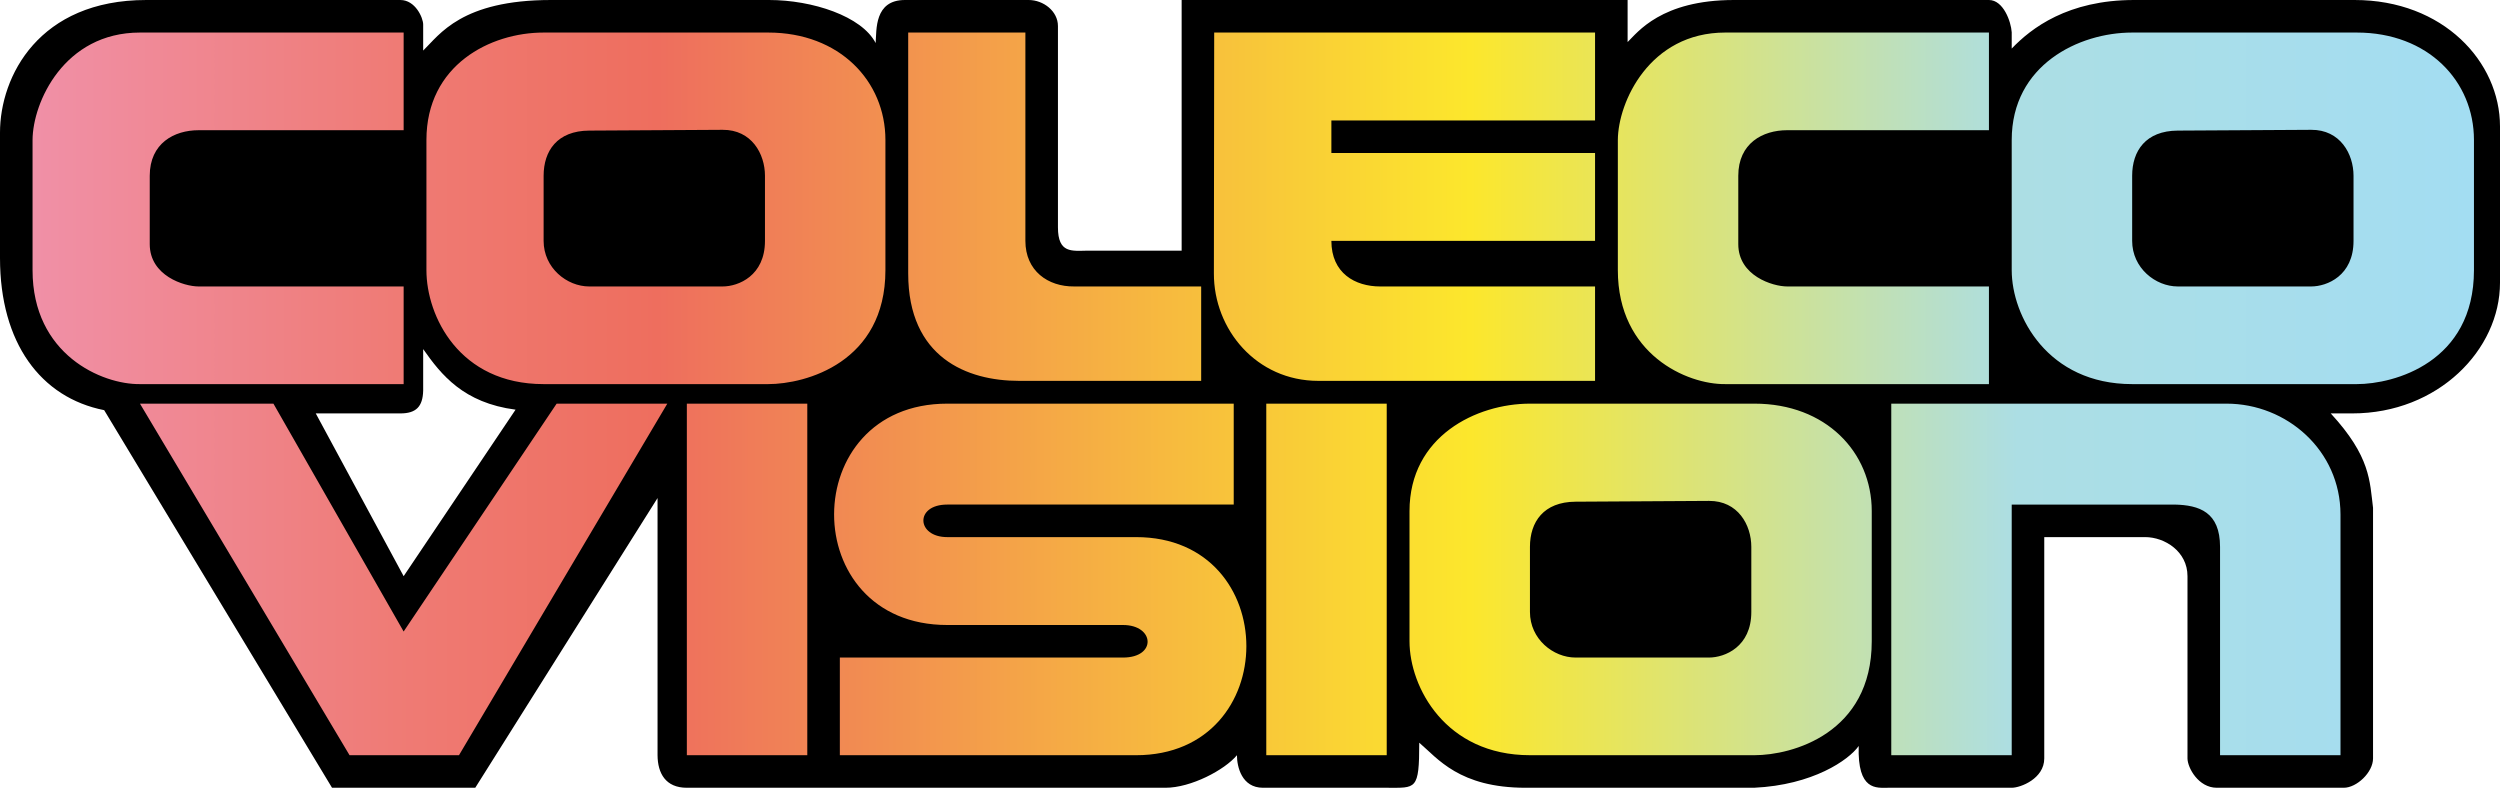
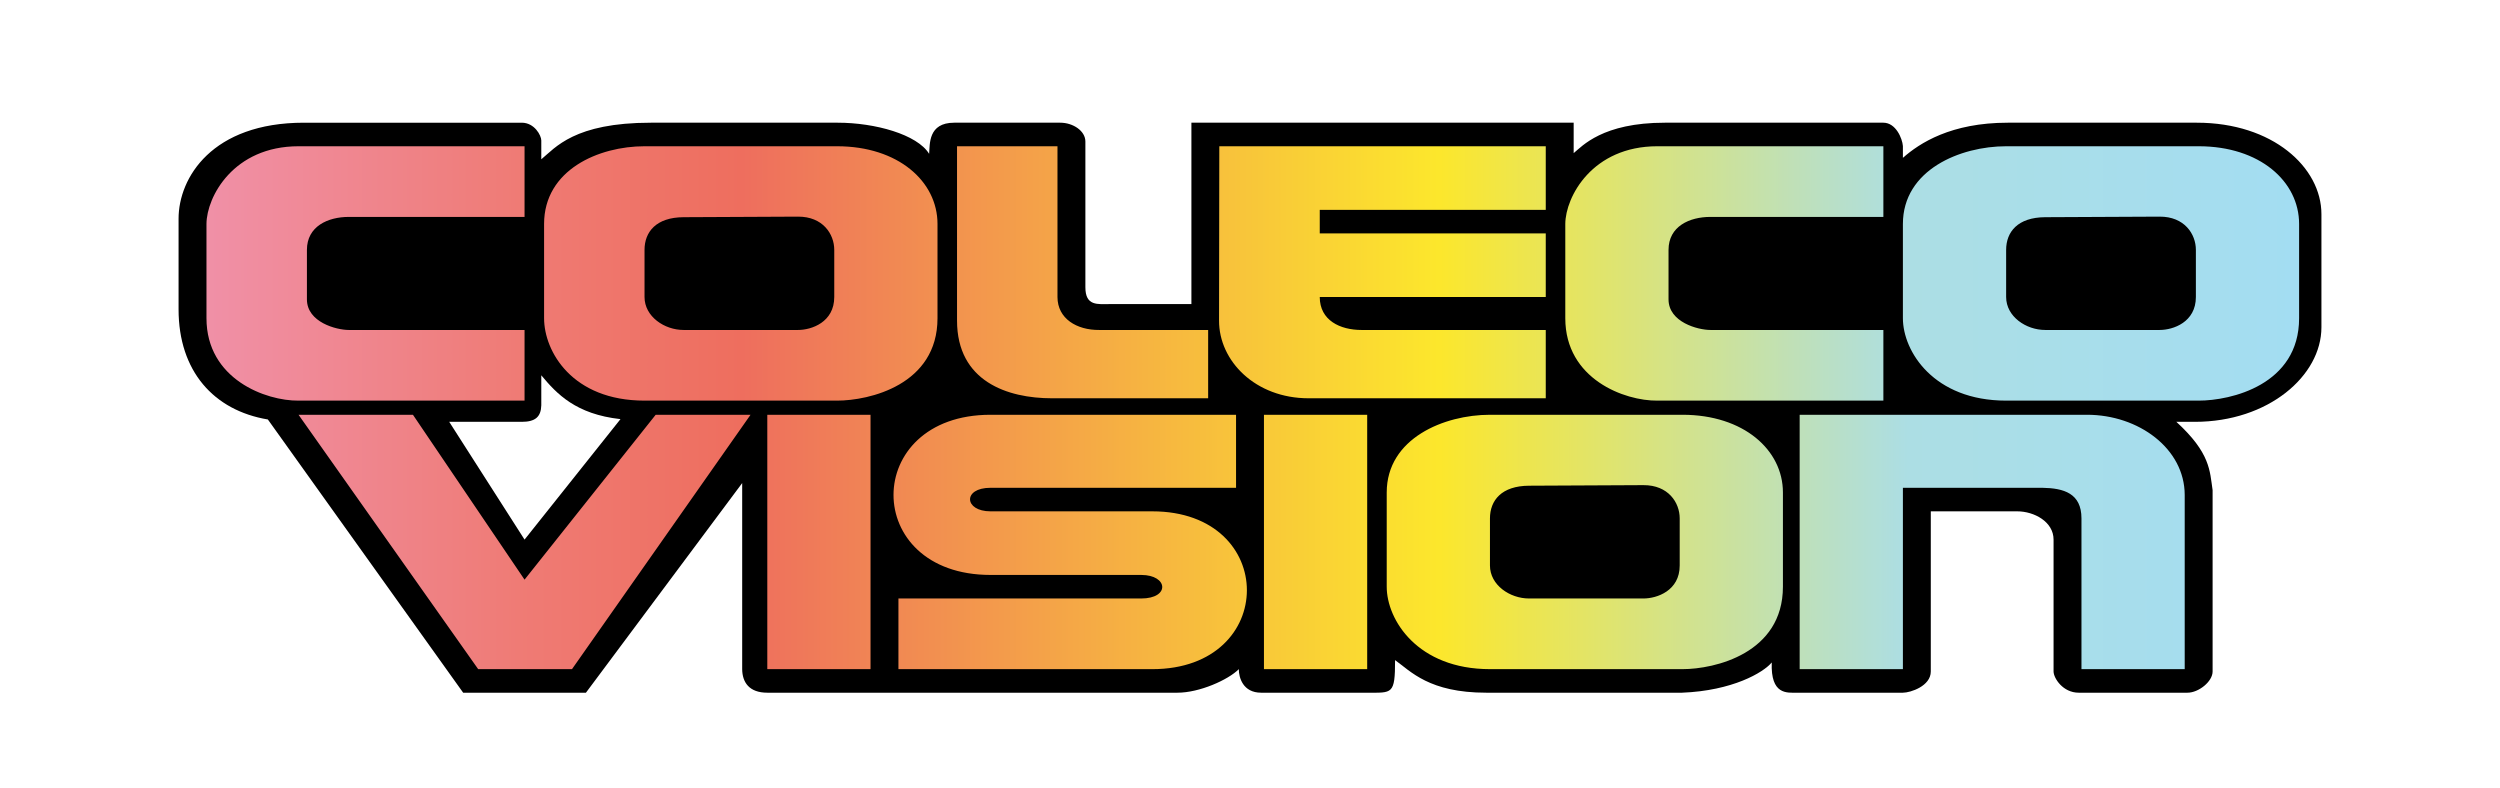
<svg xmlns="http://www.w3.org/2000/svg" version="1.1" id="Ebene_1" x="0px" y="0px" width="566.929px" height="178.654px" viewBox="0 0 566.929 178.654" enable-background="new 0 0 566.929 178.654" xml:space="preserve">
-   <g>
-     <path d="M95.964,11.469C99.685,7.854,104.652,0,124.966,0h49.43c9.841,0,21.039,3.675,24.176,9.759   C198.798,6.797,198.24,0,205.216,0h28.052c3.352,0,6.644,2.539,6.644,5.905v45.649c0,5.963,3.164,5.33,6.762,5.284h21.289V0   h101.133v9.538C371.337,7.369,376.705,0,393.22,0h57.814c3.287,0,5.02,4.941,5.166,7.323v3.691C460.63,6.376,468.935,0,483.957,0   h49.99c20.113,0,32.982,14.024,32.982,28.671v35.445c0,15.198-14.047,29.634-33.492,29.634h-4.895   c9.057,9.81,8.836,15.385,9.596,21.406v56.84c0,3.149-3.695,6.646-6.643,6.646h-28.789c-4.158,0-6.627-4.529-6.646-6.646v-41.338   c0-5.603-5.15-8.851-9.598-8.858H463.58v50.196c0,4.563-5.359,6.646-7.383,6.646h-28.051c-2.604,0-6.961,0.737-6.645-9.479   c-2.213,3.174-10.406,8.861-23.73,9.479H345.97c-15.088,0-19.973-6.697-24.125-10.218c0,10.853-0.727,10.218-7.381,10.218h-28.051   c-4.831,0-5.909-4.781-5.909-7.382c-2.779,3.343-10.433,7.396-16.24,7.382H155.757c-4.802,0-6.613-3.263-6.644-7.382v-58.317   l-41.338,65.699h-32.48l-51.672-85.63C9.293,90.175,0,77.85,0,58.5V30.09C0,17.225,8.884,0.001,33.155,0.001h57.642   c3.38,0,5.167,4.025,5.167,5.563V11.469L95.964,11.469z M116.917,92.901c-11.808-1.541-16.861-7.904-20.953-13.737v9.417   c-0.091,3.648-1.623,5.169-5.167,5.169H71.604l19.931,36.909L116.917,92.901z" />
-     <linearGradient id="SVGID_1_" gradientUnits="userSpaceOnUse" x1="7.477" y1="846.324" x2="561.118" y2="846.324" gradientTransform="matrix(1 0 0 1 -0.0947 -757.002)">
-       <stop offset="0" style="stop-color:#F090A7" />
-       <stop offset="0.149" style="stop-color:#EF7B75" />
-       <stop offset="0.256" style="stop-color:#EE6E5E" />
-       <stop offset="0.589" style="stop-color:#FCE72C" />
-       <stop offset="0.813" style="stop-color:#ACDEE4" />
-       <stop offset="1" style="stop-color:#A3DDF2" />
+   <defs id="defs24" />
+   <g id="g19" transform="matrix(0.8571429,0,0,0.7235766,40.49493,27.82453)">
+     <path d="M 95.964,11.469 C 99.685,7.854 104.652,0 124.966,0 h 49.43 c 9.841,0 21.039,3.675 24.176,9.759 C 198.798,6.797 198.24,0 205.216,0 h 28.052 c 3.352,0 6.644,2.539 6.644,5.905 v 45.649 c 0,5.963 3.164,5.33 6.762,5.284 h 21.289 V 0 H 369.096 V 9.538 C 371.337,7.369 376.705,0 393.22,0 h 57.814 c 3.287,0 5.02,4.941 5.166,7.323 v 3.691 C 460.63,6.376 468.935,0 483.957,0 h 49.99 c 20.113,0 32.982,14.024 32.982,28.671 v 35.445 c 0,15.198 -14.047,29.634 -33.492,29.634 h -4.895 c 9.057,9.81 8.836,15.385 9.596,21.406 v 56.84 c 0,3.149 -3.695,6.646 -6.643,6.646 h -28.789 c -4.158,0 -6.627,-4.529 -6.646,-6.646 v -41.338 c 0,-5.603 -5.15,-8.851 -9.598,-8.858 H 463.58 v 50.196 c 0,4.563 -5.359,6.646 -7.383,6.646 h -28.051 c -2.604,0 -6.961,0.737 -6.645,-9.479 -2.213,3.174 -10.406,8.861 -23.73,9.479 H 345.97 c -15.088,0 -19.973,-6.697 -24.125,-10.218 0,10.853 -0.727,10.218 -7.381,10.218 h -28.051 c -4.831,0 -5.909,-4.781 -5.909,-7.382 -2.779,3.343 -10.433,7.396 -16.24,7.382 H 155.757 c -4.802,0 -6.613,-3.263 -6.644,-7.382 v -58.317 l -41.338,65.699 H 75.295 L 23.623,93.012 C 9.293,90.175 0,77.85 0,58.5 V 30.09 C 0,17.225 8.884,0.001 33.155,0.001 h 57.642 c 3.38,0 5.167,4.025 5.167,5.563 z m 20.953,81.432 C 105.109,91.36 100.056,84.997 95.964,79.164 v 9.417 c -0.091,3.648 -1.623,5.169 -5.167,5.169 H 71.604 l 19.931,36.909 z" id="path2" />
+     <linearGradient id="SVGID_1_" gradientUnits="userSpaceOnUse" x1="7.477" y1="846.324" x2="561.118" y2="846.324" gradientTransform="translate(-0.0947,-757.002)">
+       <stop offset="0" style="stop-color:#F090A7" id="stop4" />
+       <stop offset="0.149" style="stop-color:#EF7B75" id="stop6" />
+       <stop offset="0.256" style="stop-color:#EE6E5E" id="stop8" />
+       <stop offset="0.589" style="stop-color:#FCE72C" id="stop10" />
+       <stop offset="0.813" style="stop-color:#ACDEE4" id="stop12" />
+       <stop offset="1" style="stop-color:#A3DDF2" id="stop14" />
    </linearGradient>
-     <path fill="url(#SVGID_1_)" d="M279.773,91.536v22.885h-64.96c-7.426,0-7.01,7.381,0,7.381c0,0,28.543,0,42.814,0   c33.358,0,33.348,49.458,0,49.458c-22.392,0-67.174,0-67.174,0v-22.145c0,0,42.814,0,64.221,0c7.687,0,7.166-7.382,0-7.382   c-13.287,0-39.861,0-39.861,0c-34.278,0-34.157-50.197,0-50.197C236.466,91.536,279.773,91.536,279.773,91.536z M428.888,91.536   h76.033c13.646,0,25.805,10.596,25.836,25.1v54.625h-27.313v-47.242c0-7.886-4.689-9.484-10.336-9.597h-36.908v56.839h-27.314   V91.536H428.888z M357.285,113.77c-7.258,0.043-10.336,4.6-10.336,10.246v14.764c0,6.133,5.273,10.334,10.336,10.334h30.266   c3.59,0,9.598-2.43,9.598-10.334v-14.764c0-4.968-3.021-10.463-9.598-10.427L357.285,113.77z M346.949,91.536h50.936   c16.17,0,26.574,11.012,26.574,24.359v29.525c0,20.938-18.09,25.838-26.574,25.838h-50.936c-19.133,0-27.313-15.396-27.313-25.838   v-29.525C319.636,98.893,334.851,91.536,346.949,91.536z M287.156,91.536h27.313v79.724h-27.313V91.536z M155.757,91.536h27.313   v79.724h-27.313V91.536z M31.741,91.536h30.266l29.527,51.673l34.695-51.673h25.099l-47.244,79.726H79.269L31.741,91.536z    M275.345,7.382h86.367v19.932h-59.793v7.382h59.793v19.932h-59.793c0,7.327,5.384,10.334,11.072,10.334h48.721v21.407h-62.746   c-14.059,0-23.724-11.67-23.691-24.359L275.345,7.382z M205.954,7.382h26.575v47.244c0,6.786,5.115,10.404,11.073,10.334h28.79   v21.407h-41.339c-11.737,0-25.098-5.275-25.098-24.359L205.954,7.382L205.954,7.382z M451.035,7.381H391.24   c-17.203,0-24.32,15.824-24.359,24.359v29.527c0,19.149,15.754,25.948,24.359,25.837h59.795V64.959h-45.77   c-3.258,0-11.072-2.411-11.072-9.597V39.861c0-7.384,5.559-10.335,11.072-10.335h45.77V7.381L451.035,7.381z M493.849,29.616   c-7.258,0.042-10.336,4.6-10.336,10.245v14.765c0,6.133,5.273,10.334,10.336,10.334h30.266c3.59,0,9.598-2.431,9.598-10.334V39.863   c0-4.965-3.025-10.463-9.598-10.424L493.849,29.616z M483.513,7.382h50.938c16.166,0,26.572,11.012,26.572,24.359v29.527   c0,20.938-18.09,25.837-26.572,25.837h-50.938c-19.131,0-27.313-15.395-27.313-25.837V31.741   C456.201,14.74,471.416,7.382,483.513,7.382L483.513,7.382z M133.611,29.616c-7.257,0.043-10.334,4.6-10.334,10.246v14.765   c0,6.133,5.273,10.334,10.334,10.334h30.266c3.588,0,9.596-2.431,9.596-10.334V39.863c0-4.965-3.025-10.463-9.596-10.424   L133.611,29.616z M123.277,7.382h50.935c16.167,0,26.576,11.012,26.576,24.359v29.527c0,20.938-18.091,25.837-26.576,25.837   h-50.935c-19.132,0-26.575-15.395-26.575-25.837V31.741C96.702,14.74,111.179,7.382,123.277,7.382z M91.535,7.382H31.742   c-17.204,0-24.321,15.824-24.36,24.359v29.527c0,19.149,15.753,25.948,24.36,25.837h59.793V64.961H45.029   c-3.256,0-11.073-2.412-11.073-9.597V39.863c0-7.384,5.559-10.335,11.073-10.335h46.506V7.382z" />
+     <path d="m 279.773,91.536 v 22.885 h -64.96 c -7.426,0 -7.01,7.381 0,7.381 0,0 28.543,0 42.814,0 33.358,0 33.348,49.458 0,49.458 -22.392,0 -67.174,0 -67.174,0 v -22.145 c 0,0 42.814,0 64.221,0 7.687,0 7.166,-7.382 0,-7.382 -13.287,0 -39.861,0 -39.861,0 -34.278,0 -34.157,-50.197 0,-50.197 21.653,0 64.96,0 64.96,0 z m 149.115,0 h 76.033 c 13.646,0 25.805,10.596 25.836,25.1 v 54.625 h -27.313 v -47.242 c 0,-7.886 -4.689,-9.484 -10.336,-9.597 H 456.2 v 56.839 H 428.886 V 91.536 Z m -71.603,22.234 c -7.258,0.043 -10.336,4.6 -10.336,10.246 v 14.764 c 0,6.133 5.273,10.334 10.336,10.334 h 30.266 c 3.59,0 9.598,-2.43 9.598,-10.334 v -14.764 c 0,-4.968 -3.021,-10.463 -9.598,-10.427 z M 346.949,91.536 h 50.936 c 16.17,0 26.574,11.012 26.574,24.359 v 29.525 c 0,20.938 -18.09,25.838 -26.574,25.838 h -50.936 c -19.133,0 -27.313,-15.396 -27.313,-25.838 v -29.525 c 0,-17.002 15.215,-24.359 27.313,-24.359 z m -59.793,0 h 27.313 v 79.724 h -27.313 z m -131.399,0 h 27.313 v 79.724 h -27.313 z m -124.016,0 h 30.266 l 29.527,51.673 34.695,-51.673 h 25.099 l -47.244,79.726 H 79.269 Z M 275.345,7.382 h 86.367 v 19.932 h -59.793 v 7.382 h 59.793 v 19.932 h -59.793 c 0,7.327 5.384,10.334 11.072,10.334 h 48.721 v 21.407 h -62.746 c -14.059,0 -23.724,-11.67 -23.691,-24.359 z m -69.391,0 h 26.575 v 47.244 c 0,6.786 5.115,10.404 11.073,10.334 h 28.79 v 21.407 h -41.339 c -11.737,0 -25.098,-5.275 -25.098,-24.359 z M 451.035,7.381 H 391.24 c -17.203,0 -24.32,15.824 -24.359,24.359 v 29.527 c 0,19.149 15.754,25.948 24.359,25.837 h 59.795 V 64.959 h -45.77 c -3.258,0 -11.072,-2.411 -11.072,-9.597 V 39.861 c 0,-7.384 5.559,-10.335 11.072,-10.335 h 45.77 z m 42.814,22.235 c -7.258,0.042 -10.336,4.6 -10.336,10.245 v 14.765 c 0,6.133 5.273,10.334 10.336,10.334 h 30.266 c 3.59,0 9.598,-2.431 9.598,-10.334 V 39.863 c 0,-4.965 -3.025,-10.463 -9.598,-10.424 z M 483.513,7.382 h 50.938 c 16.166,0 26.572,11.012 26.572,24.359 v 29.527 c 0,20.938 -18.09,25.837 -26.572,25.837 H 483.513 C 464.382,87.105 456.2,71.71 456.2,61.268 V 31.741 C 456.201,14.74 471.416,7.382 483.513,7.382 Z M 133.611,29.616 c -7.257,0.043 -10.334,4.6 -10.334,10.246 v 14.765 c 0,6.133 5.273,10.334 10.334,10.334 h 30.266 c 3.588,0 9.596,-2.431 9.596,-10.334 V 39.863 c 0,-4.965 -3.025,-10.463 -9.596,-10.424 z M 123.277,7.382 h 50.935 c 16.167,0 26.576,11.012 26.576,24.359 v 29.527 c 0,20.938 -18.091,25.837 -26.576,25.837 H 123.277 C 104.145,87.105 96.702,71.71 96.702,61.268 V 31.741 c 0,-17.001 14.477,-24.359 26.575,-24.359 z m -31.742,0 H 31.742 c -17.204,0 -24.321,15.824 -24.36,24.359 v 29.527 c 0,19.149 15.753,25.948 24.36,25.837 H 91.535 V 64.961 H 45.029 c -3.256,0 -11.073,-2.412 -11.073,-9.597 V 39.863 c 0,-7.384 5.559,-10.335 11.073,-10.335 h 46.506 z" id="path17" style="fill:url(#SVGID_1_)" />
  </g>
</svg>
